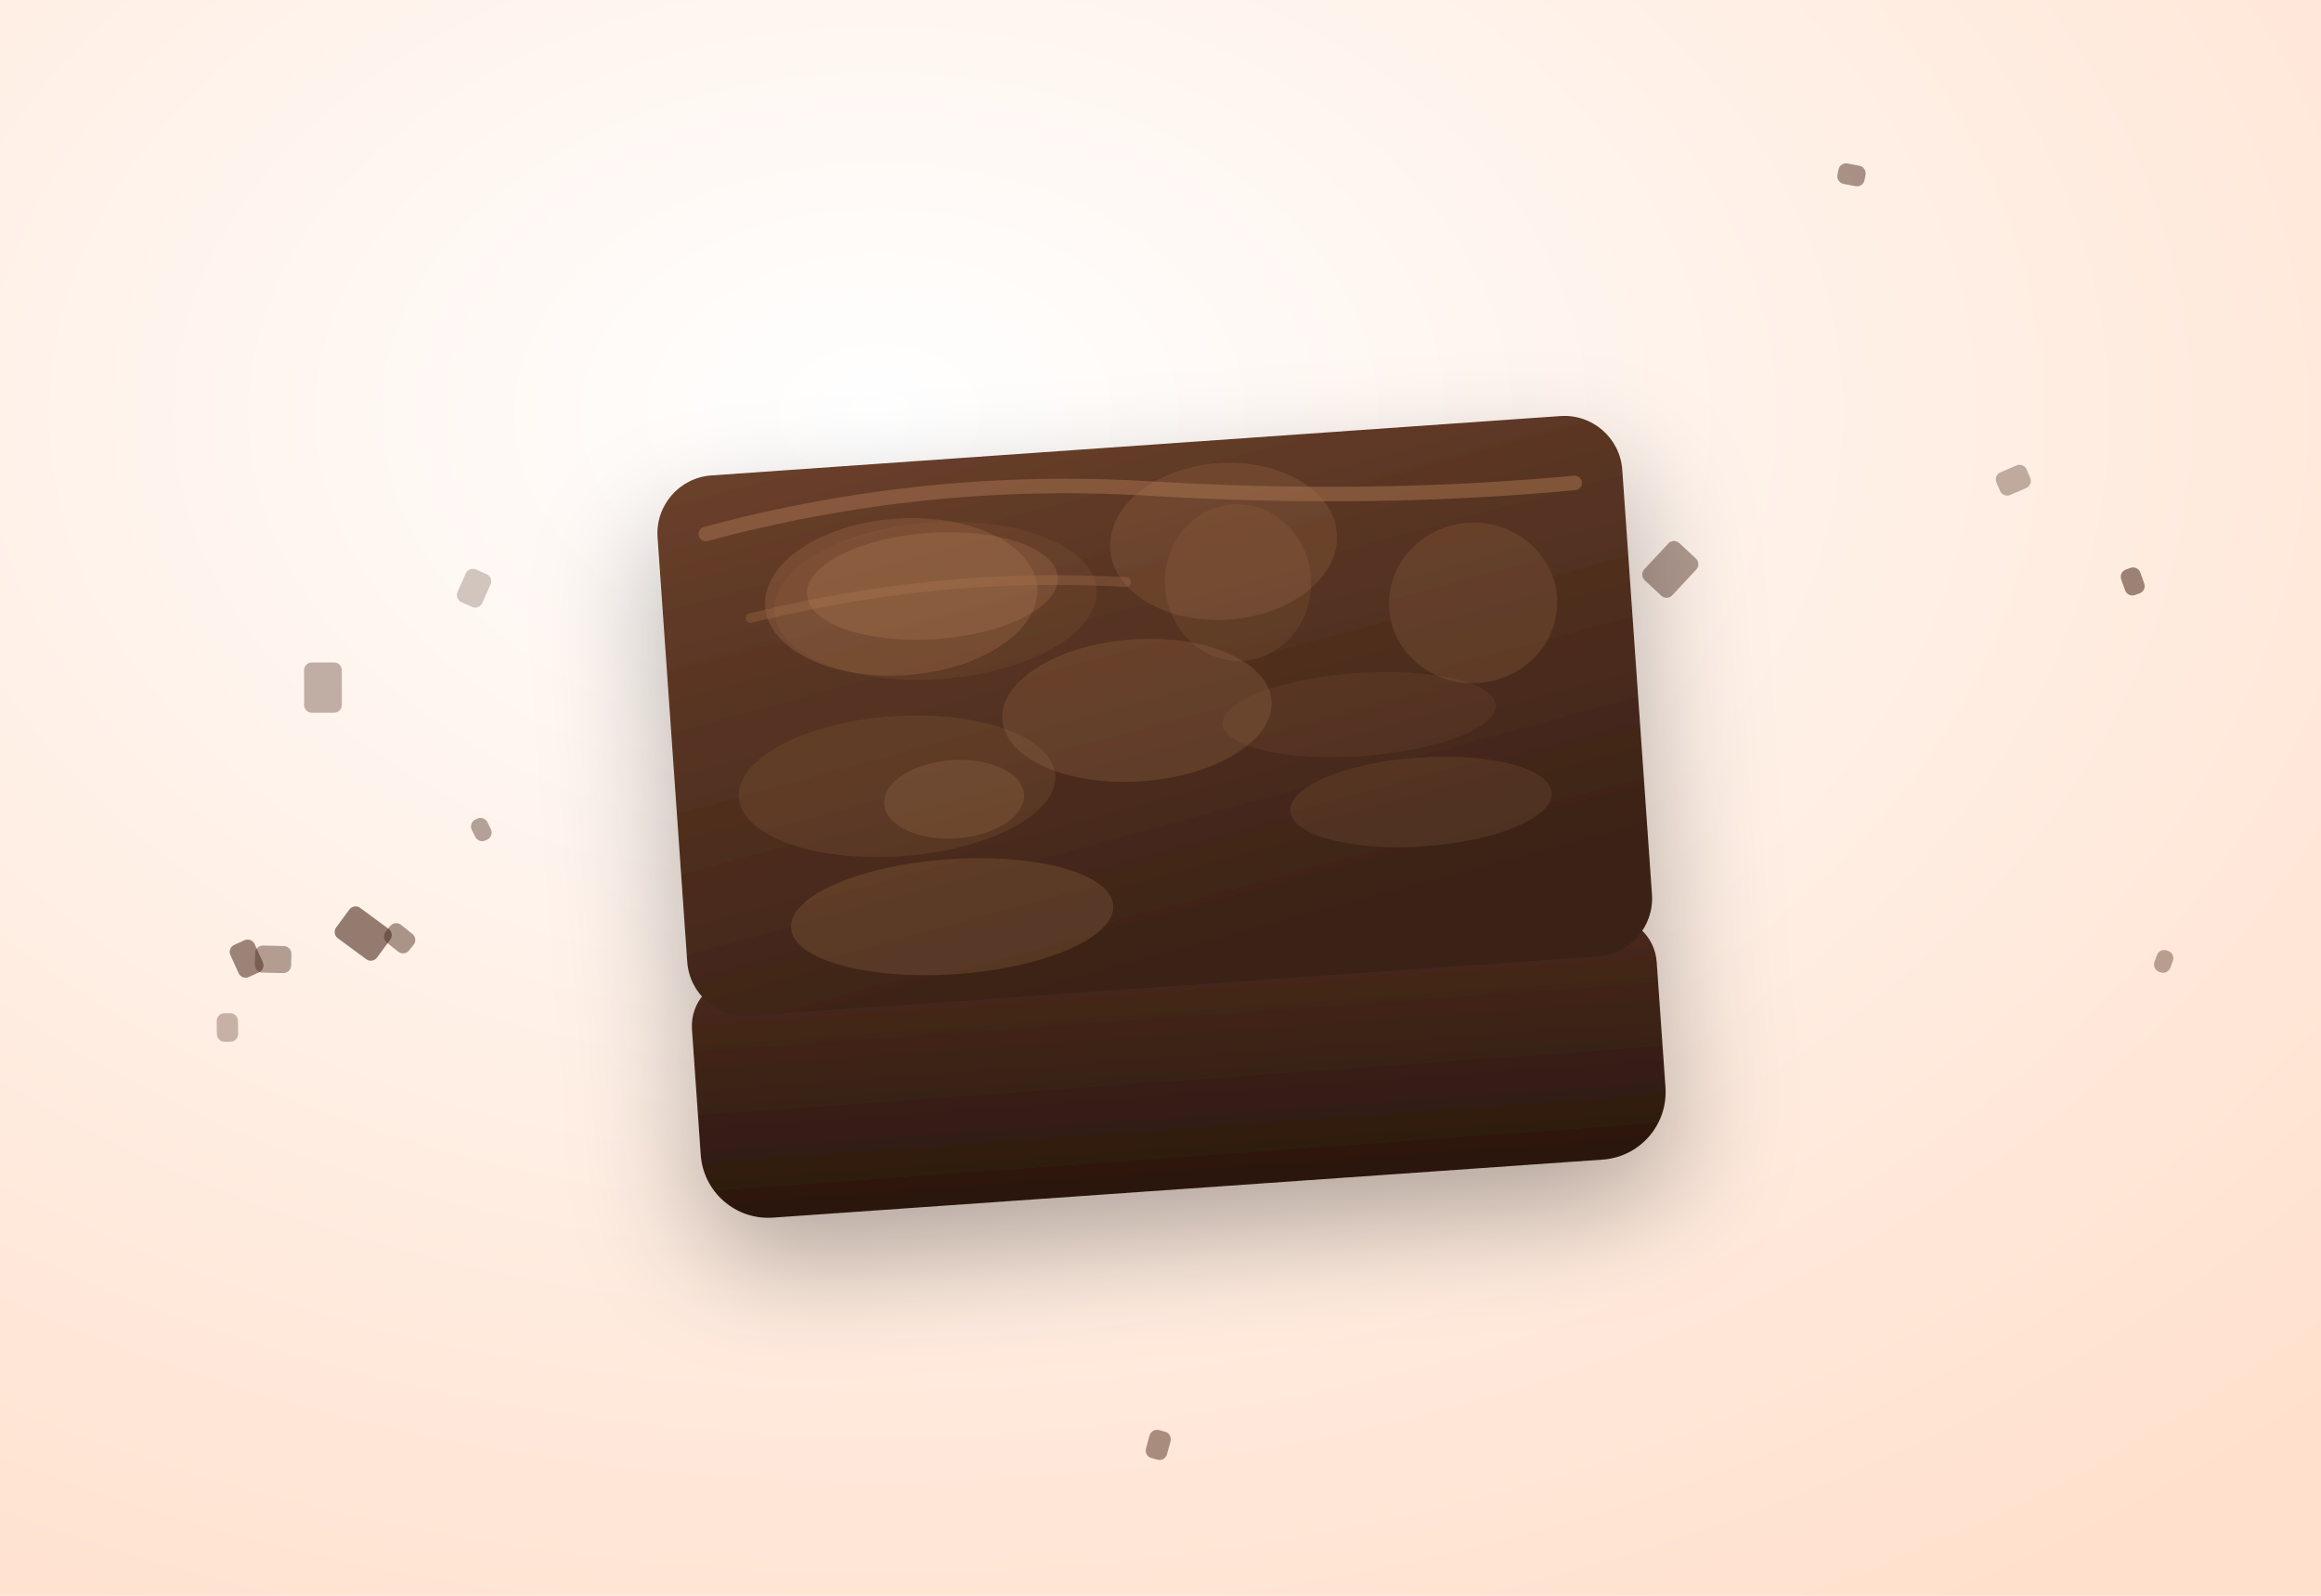
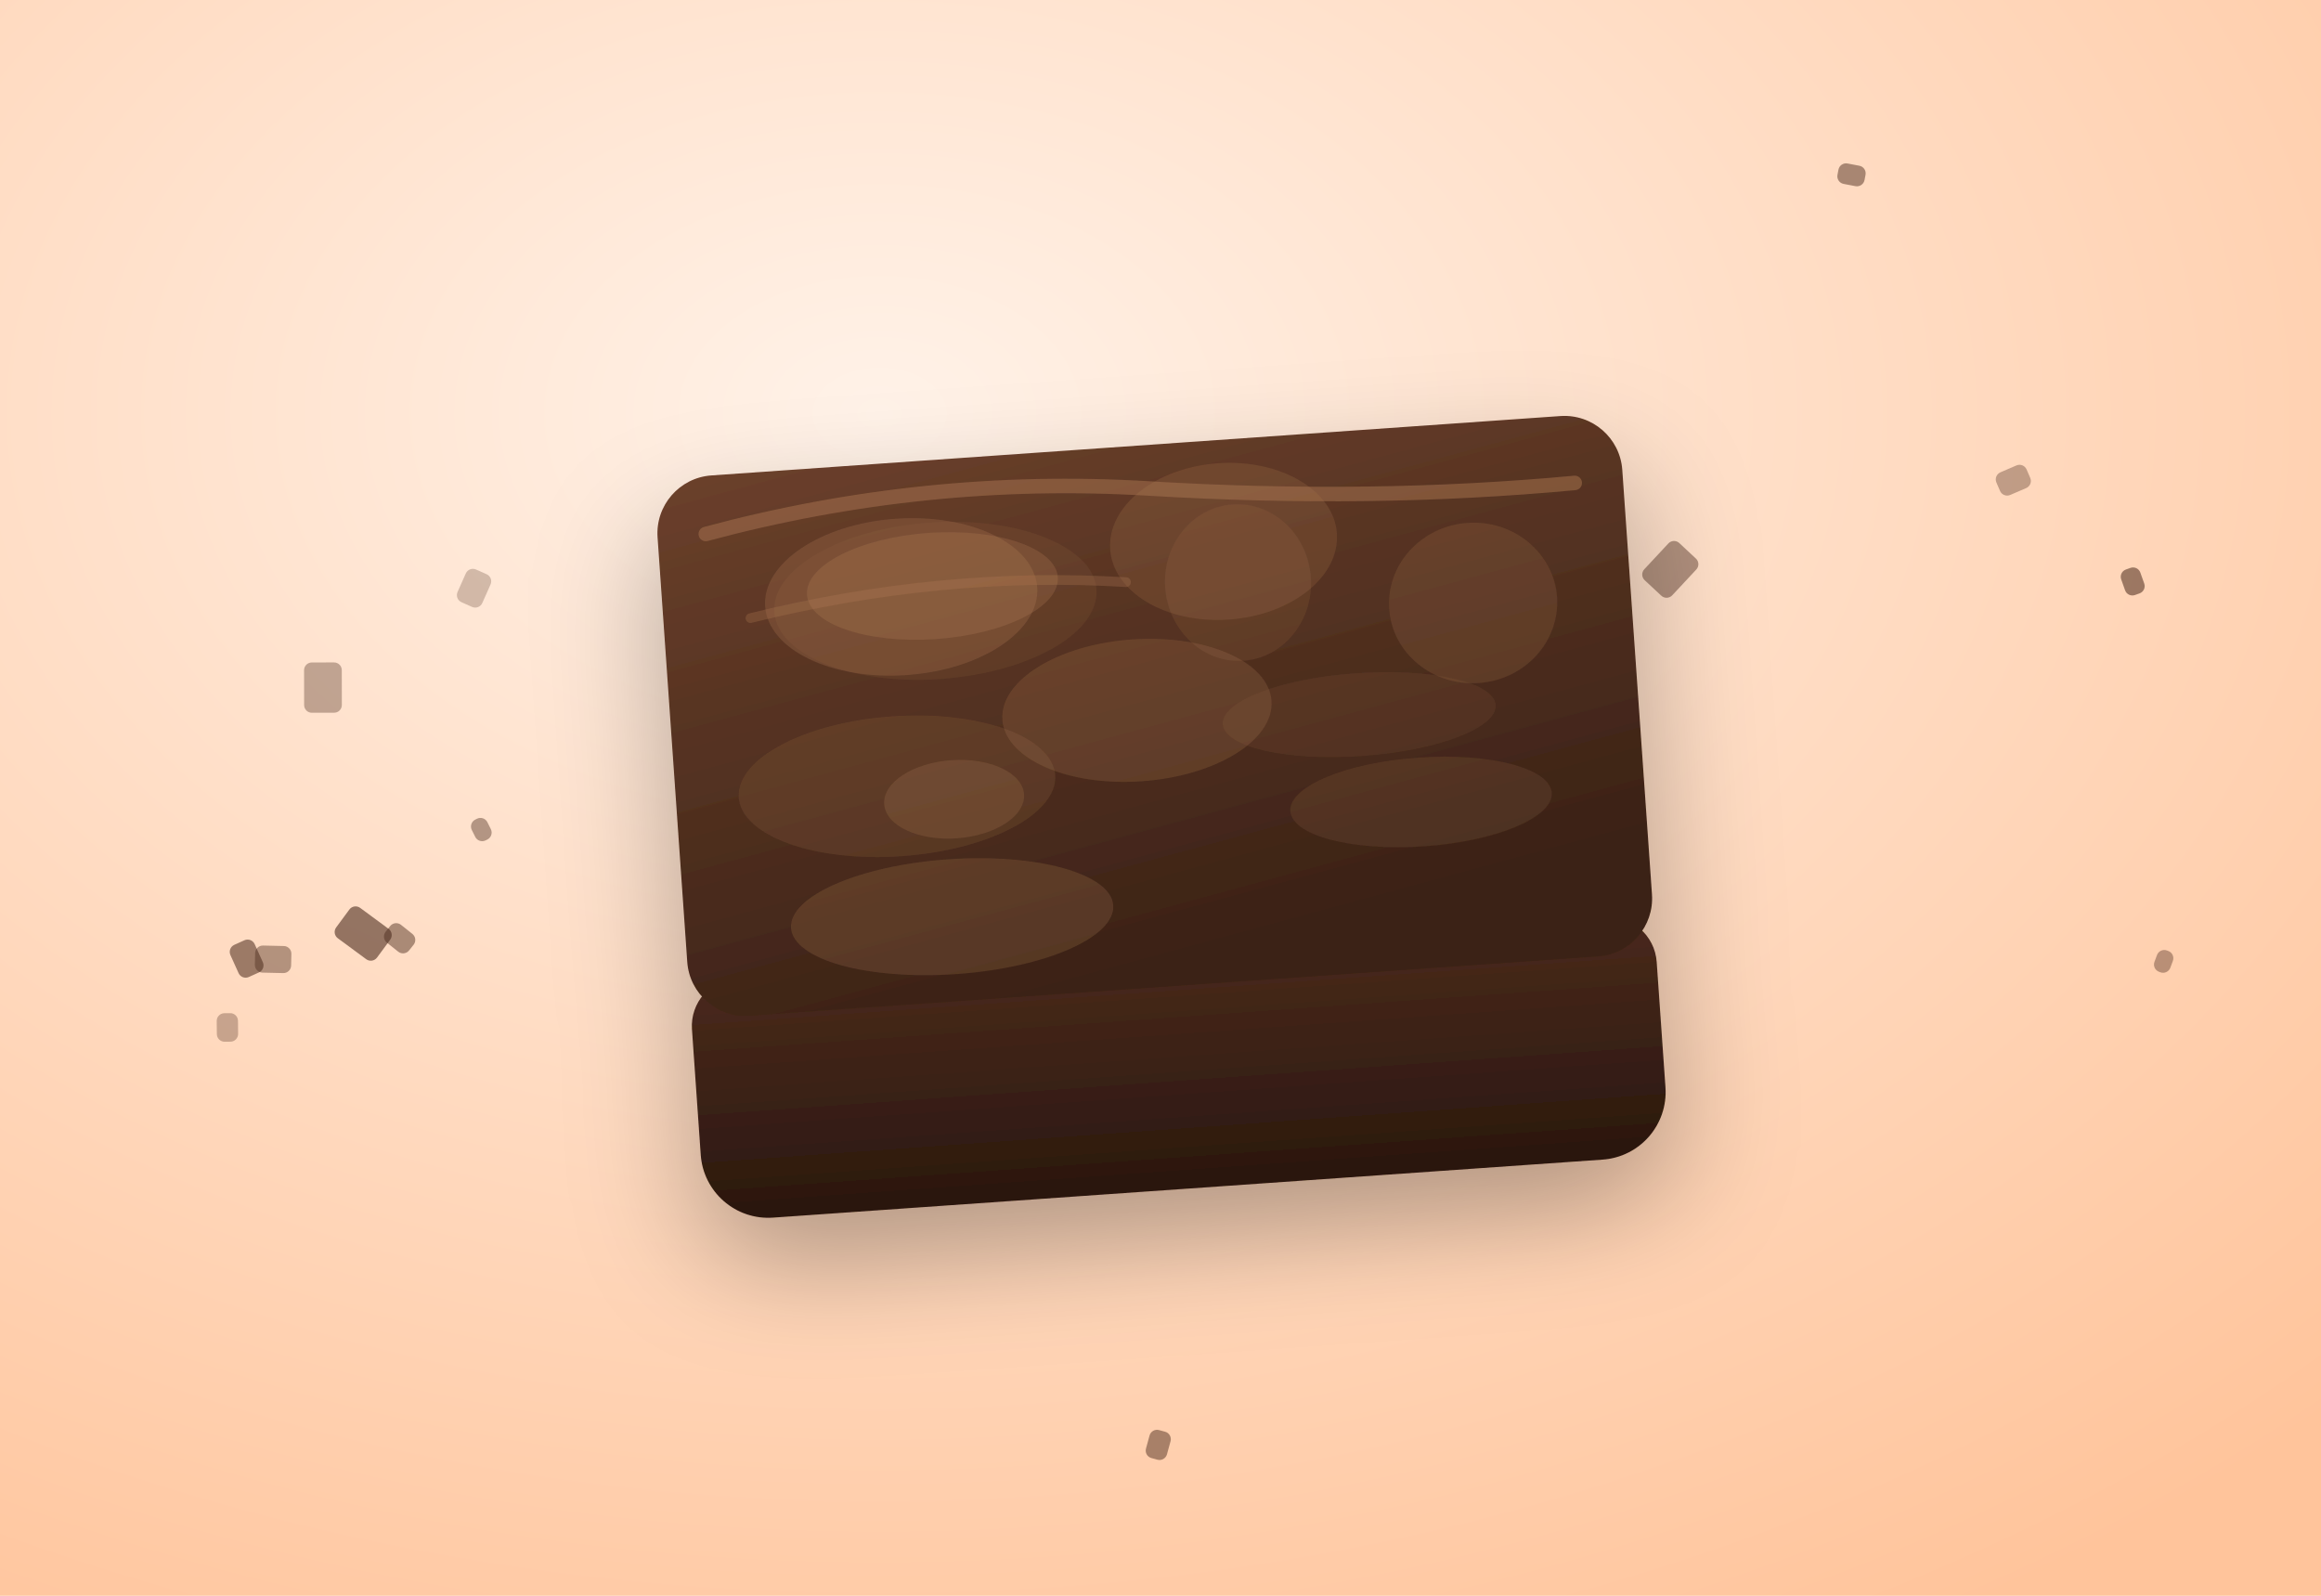
<svg xmlns="http://www.w3.org/2000/svg" viewBox="0 0 480 330" width="480" height="330" role="img">
  <defs>
    <radialGradient id="bgchocolate" cx="38%" cy="26%" r="88%">
-       <stop offset="0" stop-color="#ffffff" />
-       <stop offset="1" stop-color="#ffe0cc" />
+       <stop offset="0" stop-color="#fff2e8" />
+       <stop offset="1" stop-color="#ffc49b" />
    </radialGradient>
    <linearGradient id="topchocolate" x1="0" y1="0" x2="0.35" y2="1">
      <stop offset="0" stop-color="#6b402b" />
      <stop offset="1" stop-color="#3b2216" />
    </linearGradient>
    <linearGradient id="sidechocolate" x1="0" y1="0" x2="0" y2="1">
      <stop offset="0" stop-color="#4a2a1c" />
      <stop offset="1" stop-color="#2a170e" />
    </linearGradient>
    <filter id="shchocolate" x="-30%" y="-30%" width="160%" height="170%">
      <feDropShadow dx="0" dy="10" stdDeviation="12" flood-color="#0b0a0a" flood-opacity="0.30" />
    </filter>
  </defs>
  <rect width="480" height="330" fill="url(#bgchocolate)" />
  <rect x="83.6" y="197.8" width="6.2" height="4.7" rx="1.6" fill="#4a2a1c" opacity="0.47" transform="rotate(218.6 83.6 197.8)" />
  <rect x="420.5" y="100.3" width="6.8" height="5.1" rx="1.6" fill="#4a2a1c" opacity="0.35" transform="rotate(156.7 420.5 100.3)" />
  <rect x="445.0" y="200.4" width="4.7" height="3.5" rx="1.6" fill="#4a2a1c" opacity="0.39" transform="rotate(290.5 445.0 200.4)" />
  <rect x="50.0" y="202.7" width="7.3" height="5.5" rx="1.6" fill="#4a2a1c" opacity="0.55" transform="rotate(245.7 50.0 202.7)" />
  <rect x="52.8" y="195.5" width="7.5" height="5.6" rx="1.6" fill="#4a2a1c" opacity="0.42" transform="rotate(1.3 52.8 195.5)" />
  <rect x="102.1" y="119.4" width="7.4" height="5.6" rx="1.6" fill="#4a2a1c" opacity="0.25" transform="rotate(114.0 102.1 119.4)" />
  <rect x="442.1" y="116.9" width="5.6" height="4.2" rx="1.6" fill="#4a2a1c" opacity="0.55" transform="rotate(70.4 442.1 116.9)" />
  <rect x="99.0" y="174.5" width="4.8" height="3.6" rx="1.6" fill="#4a2a1c" opacity="0.42" transform="rotate(243.5 99.0 174.5)" />
  <rect x="49.2" y="209.5" width="5.9" height="4.4" rx="1.6" fill="#4a2a1c" opacity="0.31" transform="rotate(89.4 49.2 209.5)" />
  <rect x="242.5" y="296.5" width="6.0" height="4.5" rx="1.6" fill="#4a2a1c" opacity="0.48" transform="rotate(105.3 242.5 296.5)" />
  <rect x="73.2" y="186.8" width="10.5" height="7.8" rx="1.6" fill="#4a2a1c" opacity="0.59" transform="rotate(36.4 73.2 186.8)" />
  <rect x="351.9" y="116.6" width="10.5" height="7.9" rx="1.6" fill="#4a2a1c" opacity="0.44" transform="rotate(133.0 351.9 116.6)" />
  <rect x="62.9" y="147.4" width="10.4" height="7.8" rx="1.6" fill="#4a2a1c" opacity="0.35" transform="rotate(269.9 62.9 147.4)" />
  <rect x="385.3" y="38.8" width="5.7" height="4.3" rx="1.6" fill="#4a2a1c" opacity="0.48" transform="rotate(190.8 385.3 38.8)" />
  <g filter="url(#shchocolate)" transform="rotate(-4 240 165)">
    <path d="M150 196 h180 a10 10 0 0 1 10 10 v26 a14 14 0 0 1 -14 14 h-172 a14 14 0 0 1 -14 -14 v-26 a10 10 0 0 1 10 -10 z" fill="url(#sidechocolate)" />
    <rect x="140" y="92" width="200" height="112" rx="12" fill="url(#topchocolate)" />
    <g clip-path="inset(0 round 12px)">
      <rect x="140" y="92" width="200" height="112" rx="12" fill="none" />
      <ellipse cx="293.7" cy="169.6" rx="27.1" ry="9.2" fill="#a9764f" opacity="0.15" />
      <ellipse cx="307.3" cy="129.3" rx="17.4" ry="16.6" fill="#a9764f" opacity="0.20" />
      <ellipse cx="195.3" cy="186.5" rx="33.4" ry="11.9" fill="#a9764f" opacity="0.24" />
      <ellipse cx="256.7" cy="113.0" rx="23.5" ry="16.2" fill="#a9764f" opacity="0.22" />
      <ellipse cx="197.4" cy="162.3" rx="14.5" ry="8.1" fill="#a9764f" opacity="0.24" />
      <ellipse cx="282.2" cy="150.7" rx="28.3" ry="8.6" fill="#a9764f" opacity="0.11" />
      <ellipse cx="196.4" cy="121.1" rx="33.4" ry="16.2" fill="#a9764f" opacity="0.12" />
      <ellipse cx="259.1" cy="121.7" rx="15.1" ry="16.2" fill="#a9764f" opacity="0.16" />
      <ellipse cx="236.4" cy="146.6" rx="27.9" ry="14.7" fill="#a9764f" opacity="0.24" />
      <ellipse cx="185.8" cy="158.8" rx="32.8" ry="14.5" fill="#a9764f" opacity="0.17" />
      <ellipse cx="189.4" cy="119.8" rx="28.2" ry="16.2" fill="#a9764f" opacity="0.29" />
    </g>
    <path d="M150 104 q46 -9 92 -3 t88 5" stroke="#a9764f" stroke-width="3" fill="none" opacity="0.5" stroke-linecap="round" />
    <path d="M158 122 q40 -7 78 -2" stroke="#a9764f" stroke-width="2" fill="none" opacity="0.32" stroke-linecap="round" />
    <ellipse cx="196" cy="118" rx="26" ry="11" fill="#c08a5c" opacity="0.22" />
  </g>
</svg>
